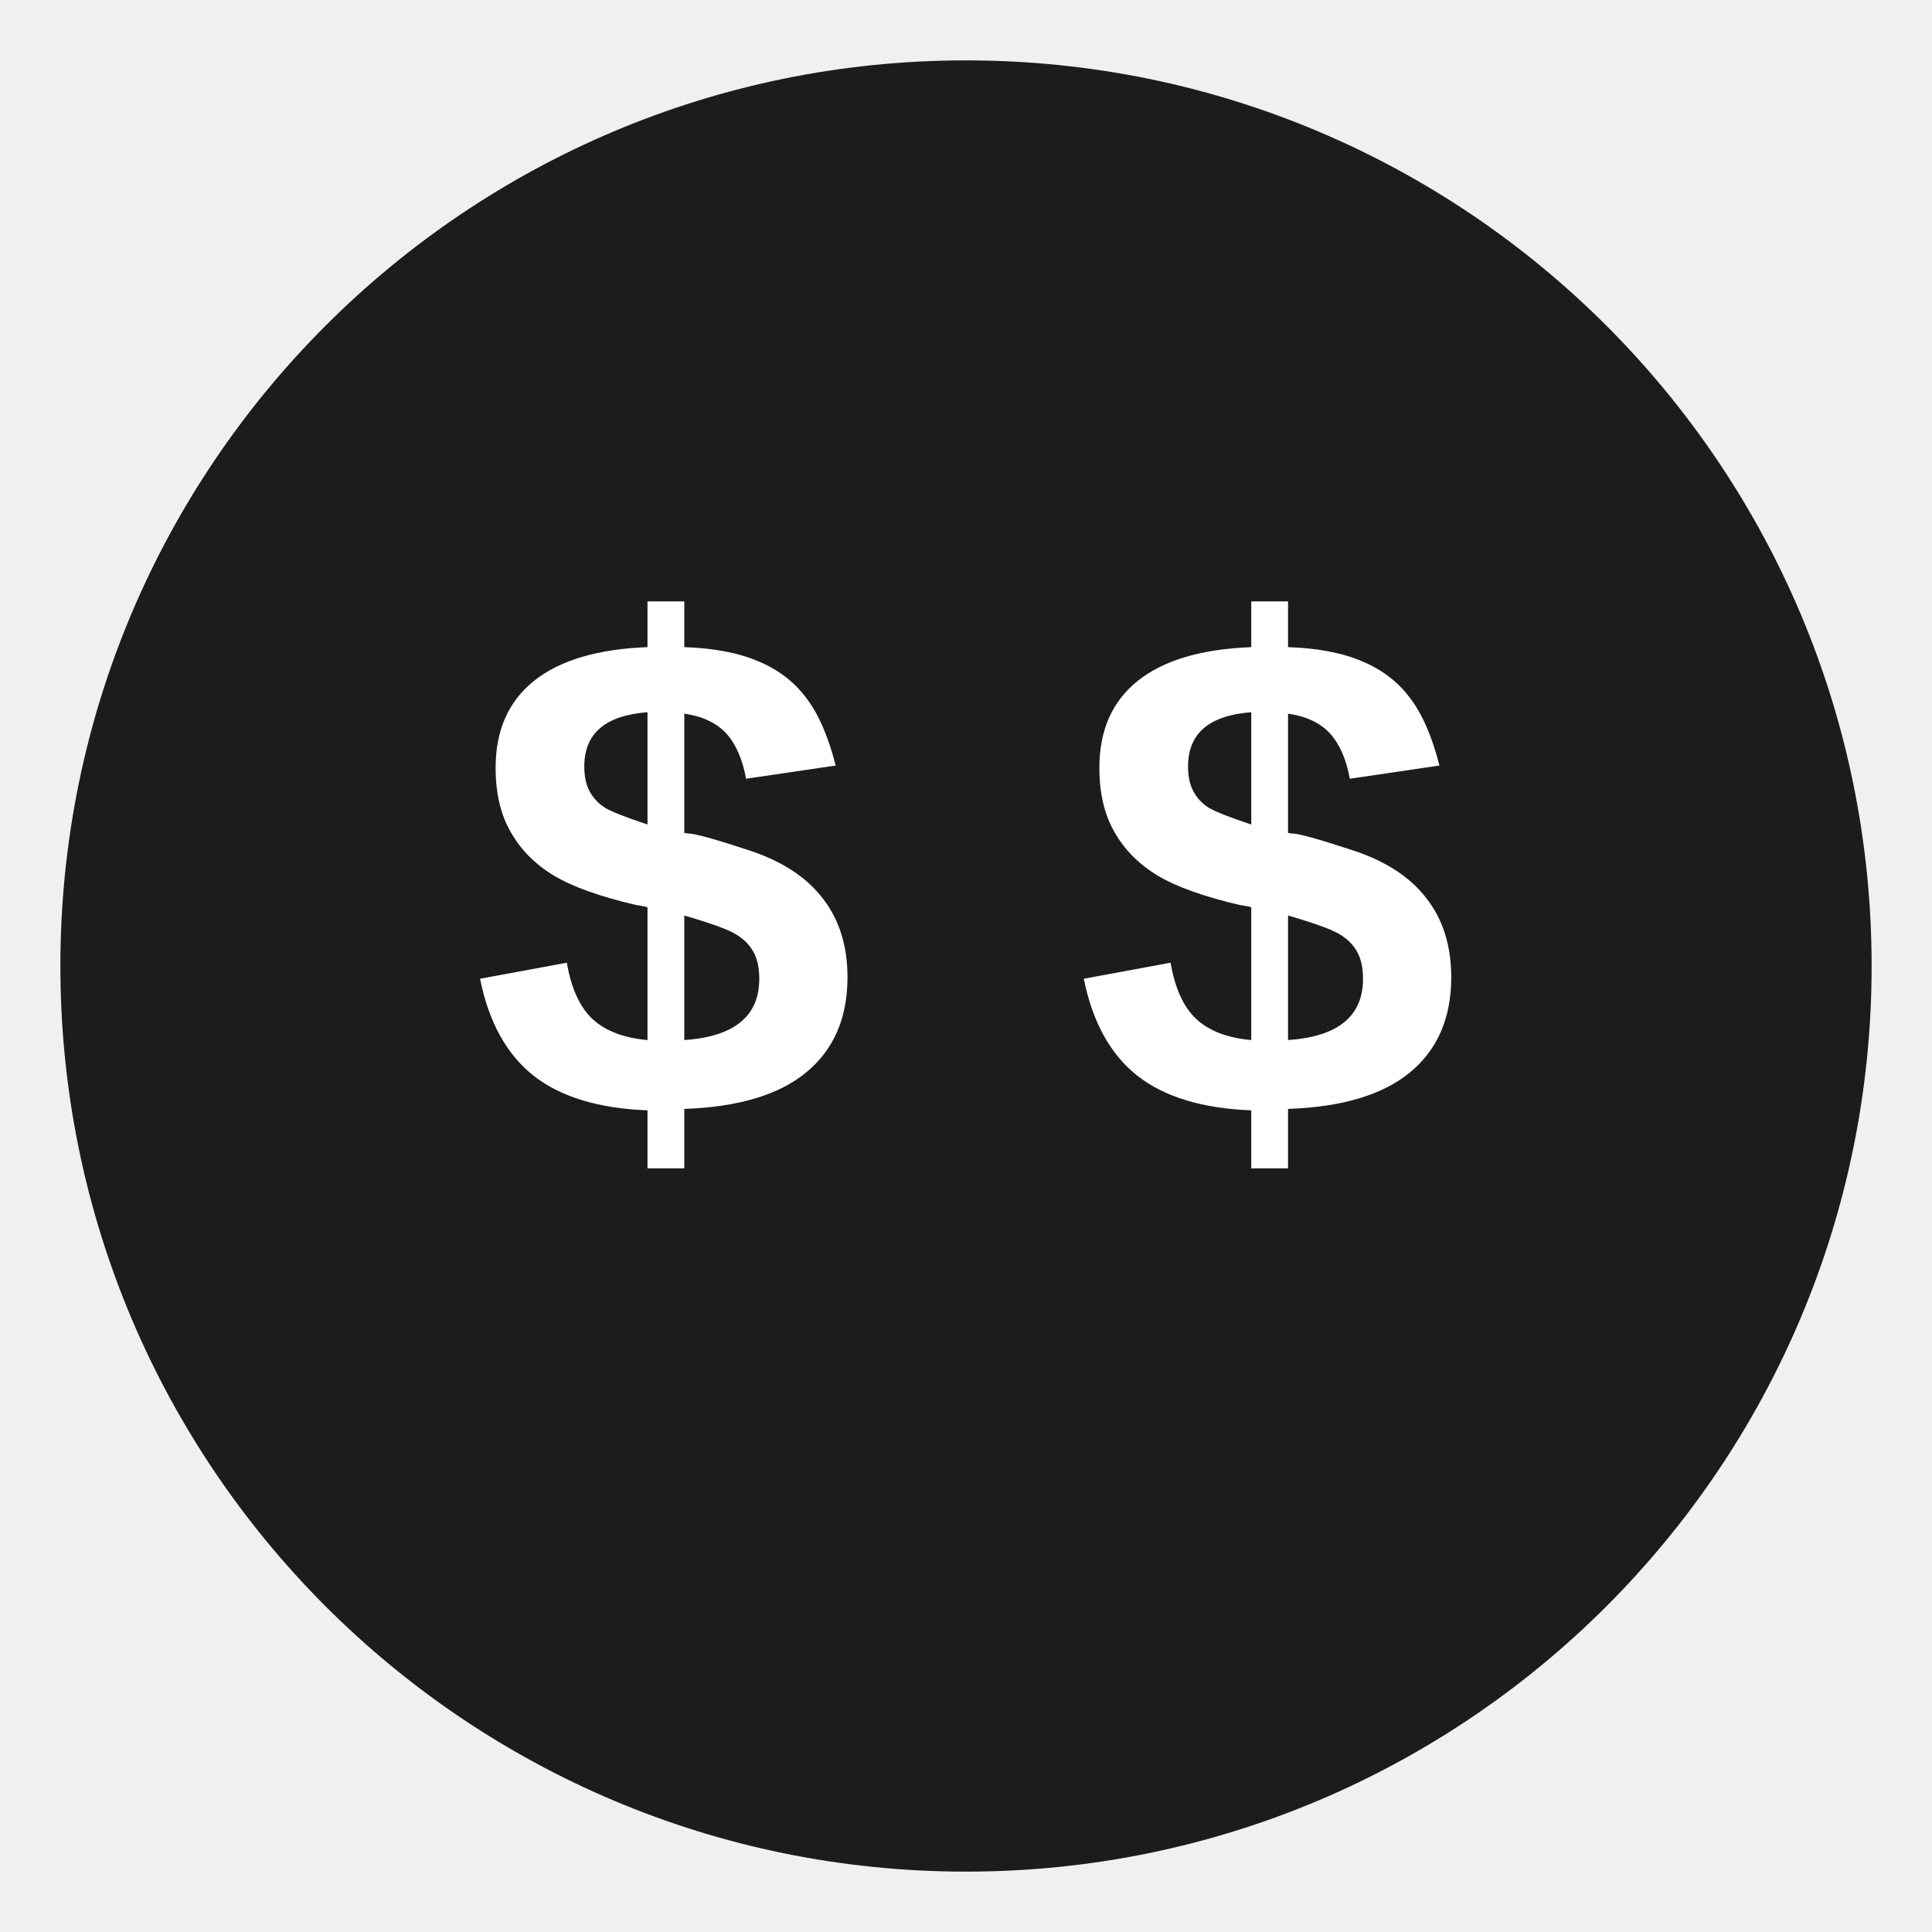
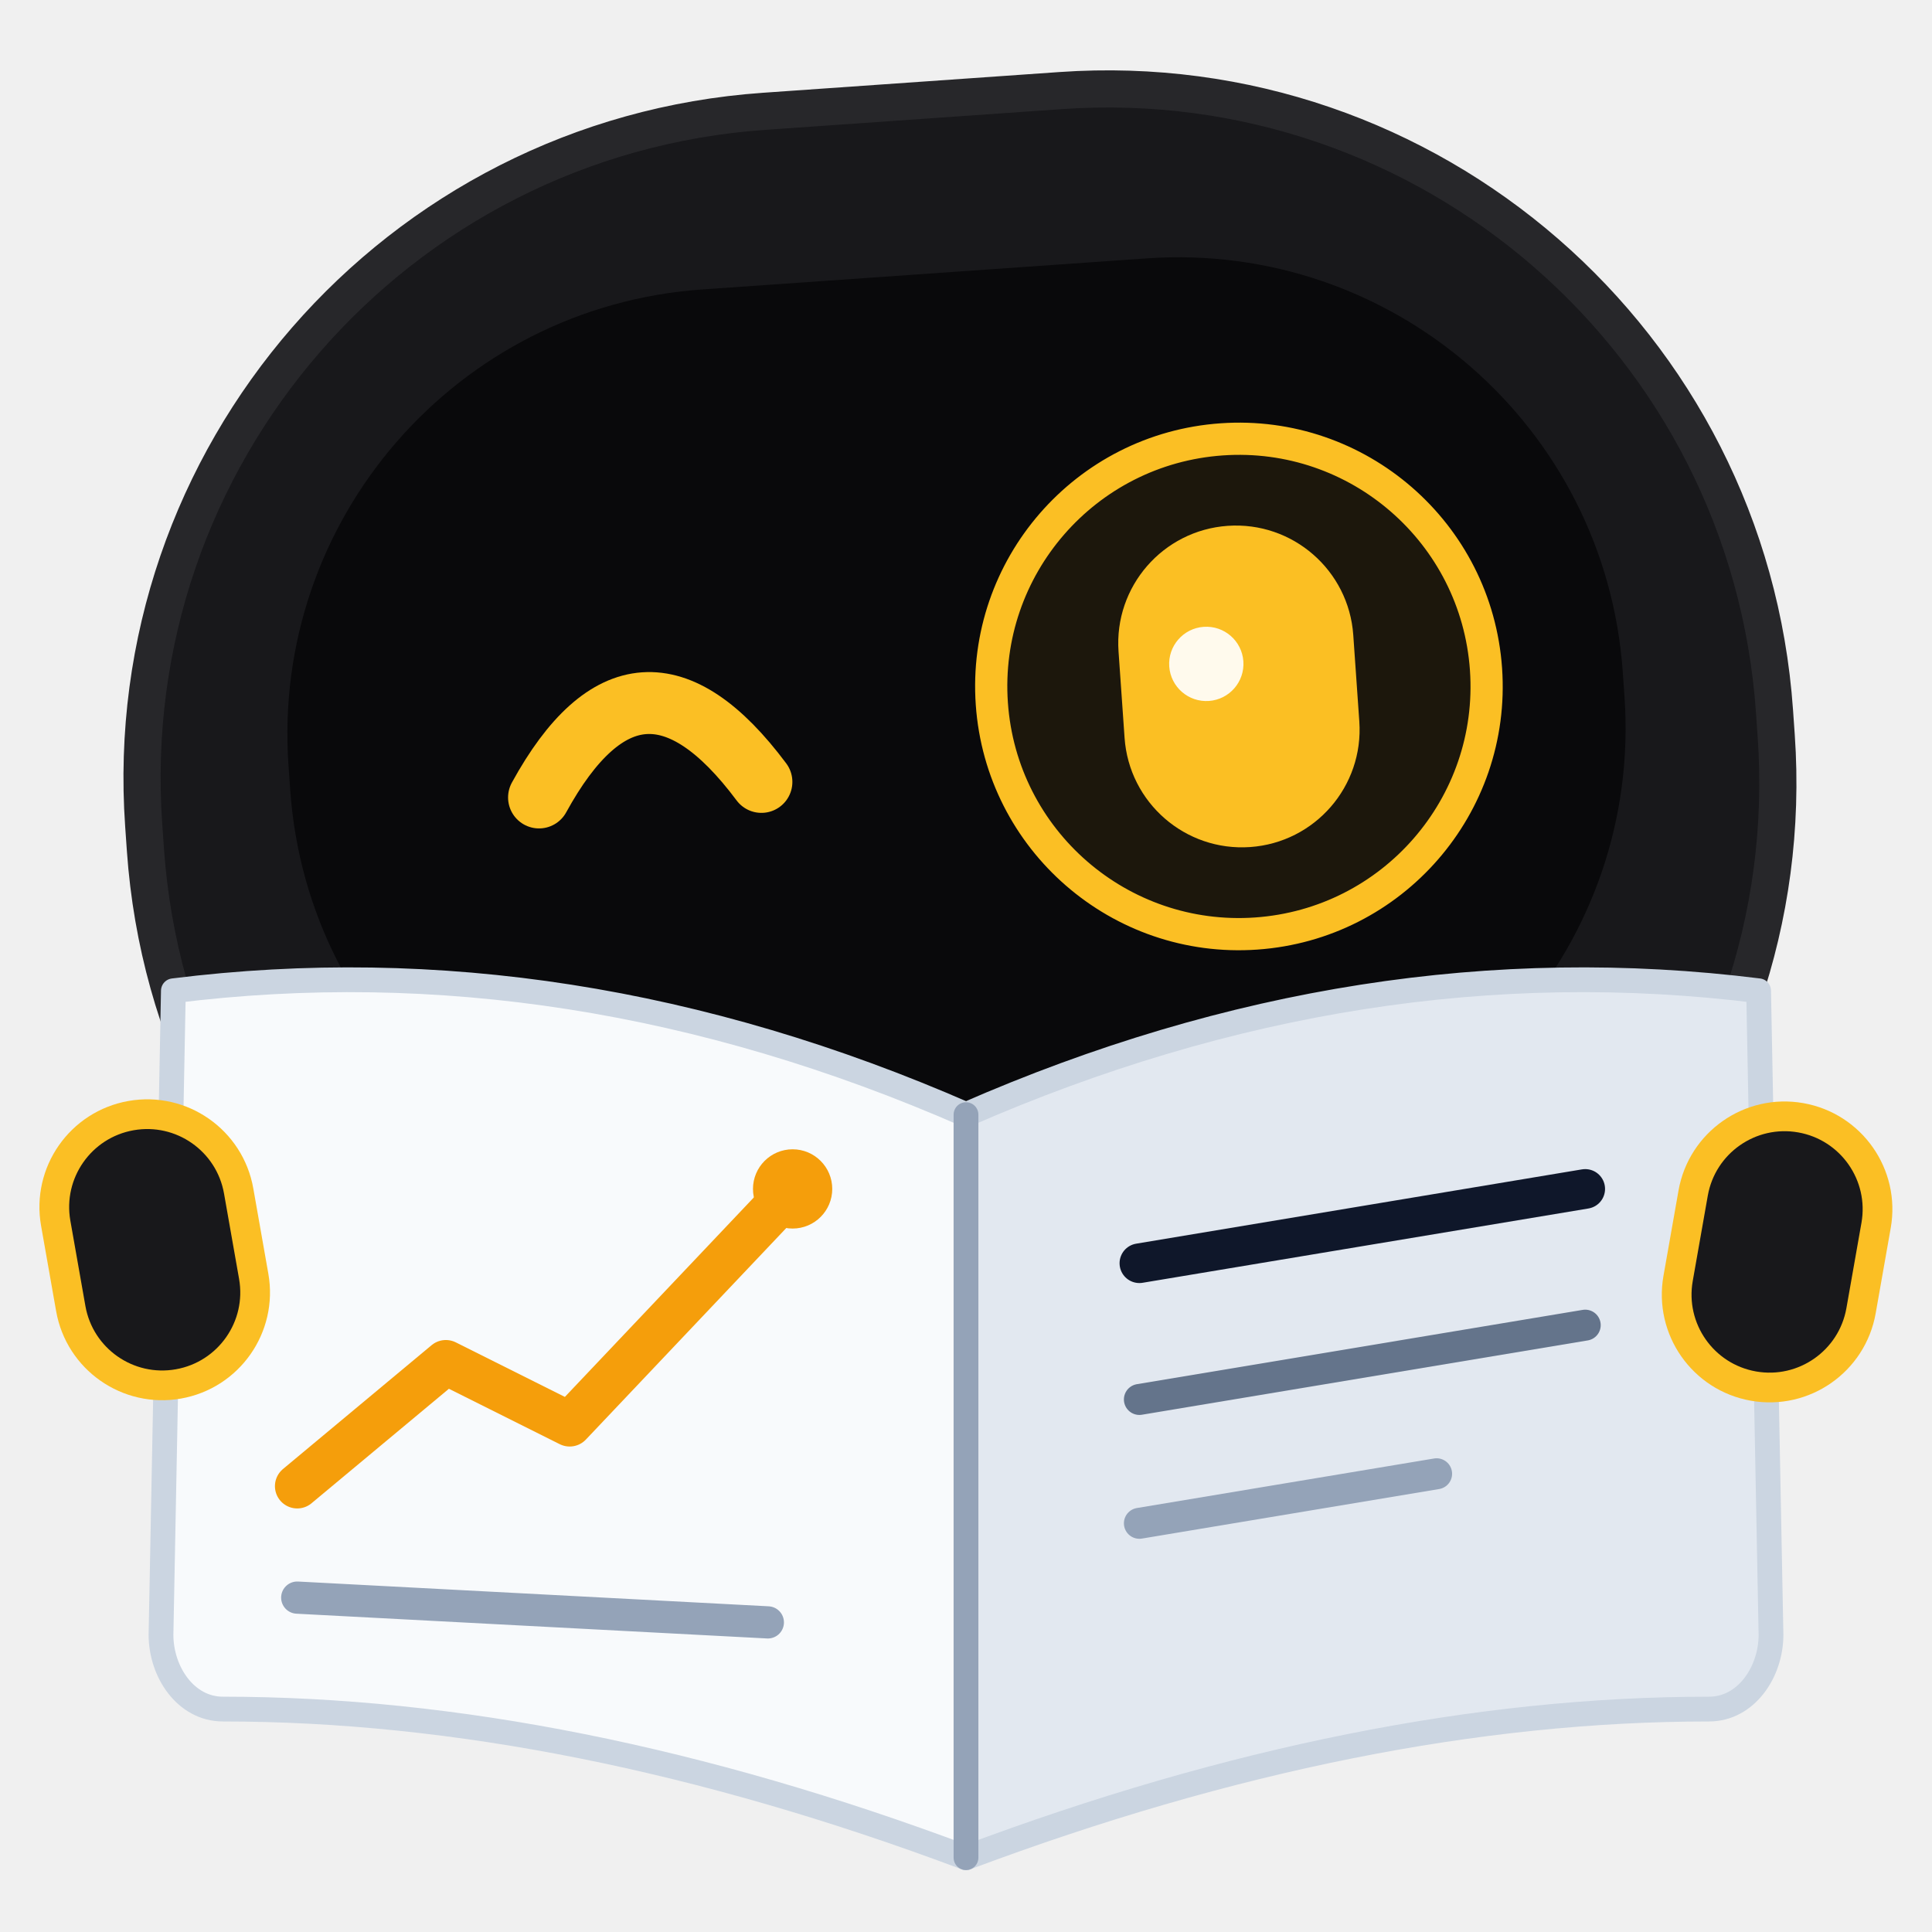
- <svg xmlns="http://www.w3.org/2000/svg" viewBox="0 0 64 64" role="img" aria-label="FinBot">
-   <circle cx="32" cy="32" r="30" fill="#1c1c1c" />
-   <g fill="#fff" font-family="'Helvetica Neue',Arial,sans-serif" font-size="23" font-weight="700" text-anchor="middle">
-     <text x="22" y="37">$</text>
-     <text x="42" y="37">$</text>
+ <svg xmlns="http://www.w3.org/2000/svg" viewBox="22 18 156 156" role="img" aria-label="FinBot">
+   <g transform="rotate(-4 100 88)">
+     <rect x="34" y="26" width="132" height="110" rx="54" fill="#18181b" stroke="#27272a" stroke-width="3" />
+     <rect x="46" y="40" width="108" height="74" rx="36" fill="#09090b" />
+     <g transform="translate(75, 76)">
+       <path d="M -9 4 Q 0 -10 9 4" fill="none" stroke="#fbbf24" stroke-width="5" stroke-linecap="round" />
+     </g>
+     <g transform="translate(123, 75)">
+       <rect x="-9.5" y="-13" width="19" height="26" rx="9.5" fill="#fbbf24" />
+       <circle cx="-2.5" cy="-2" r="3" fill="#ffffff" />
+       <circle cx="0" cy="0" r="20" fill="#fbbf24" fill-opacity="0.08" stroke="#fbbf24" stroke-width="2.6" />
+     </g>
+   </g>
+   <g transform="translate(0, -6)">
+     <path d="M 36 104 Q 68 100 100 114 L 100 174 Q 68 162 40 162 C 37 162 35 159 35 156 Z" fill="#f8fafc" stroke="#cbd5e1" stroke-width="2" stroke-linejoin="round" />
+     <path d="M 164 104 Q 132 100 100 114 L 100 174 Q 132 162 160 162 C 163 162 165 159 165 156 Z" fill="#e2e8f0" stroke="#cbd5e1" stroke-width="2" stroke-linejoin="round" />
+     <line x1="100" y1="114" x2="100" y2="174" stroke="#94a3b8" stroke-width="2" stroke-linecap="round" />
+     <polyline points="46,144 58,134 68,139 86,120" fill="none" stroke="#f59e0b" stroke-width="3.6" stroke-linecap="round" stroke-linejoin="round" />
+     <circle cx="86" cy="120" r="3.2" fill="#f59e0b" />
+     <line x1="46" y1="153" x2="84" y2="155" stroke="#94a3b8" stroke-width="2.6" stroke-linecap="round" />
+     <line x1="114" y1="126" x2="150" y2="120" stroke="#0f172a" stroke-width="3.2" stroke-linecap="round" />
+     <line x1="114" y1="137" x2="150" y2="131" stroke="#64748b" stroke-width="2.5" stroke-linecap="round" />
+     <line x1="114" y1="147" x2="138" y2="143" stroke="#94a3b8" stroke-width="2.5" stroke-linecap="round" />
+     <rect x="27" y="114" width="15" height="22" rx="7.5" transform="rotate(-10 34 125)" fill="#18181b" stroke="#fbbf24" stroke-width="2.4" />
+     <rect x="158" y="114" width="15" height="22" rx="7.5" transform="rotate(10 165 125)" fill="#18181b" stroke="#fbbf24" stroke-width="2.4" />
  </g>
</svg>
